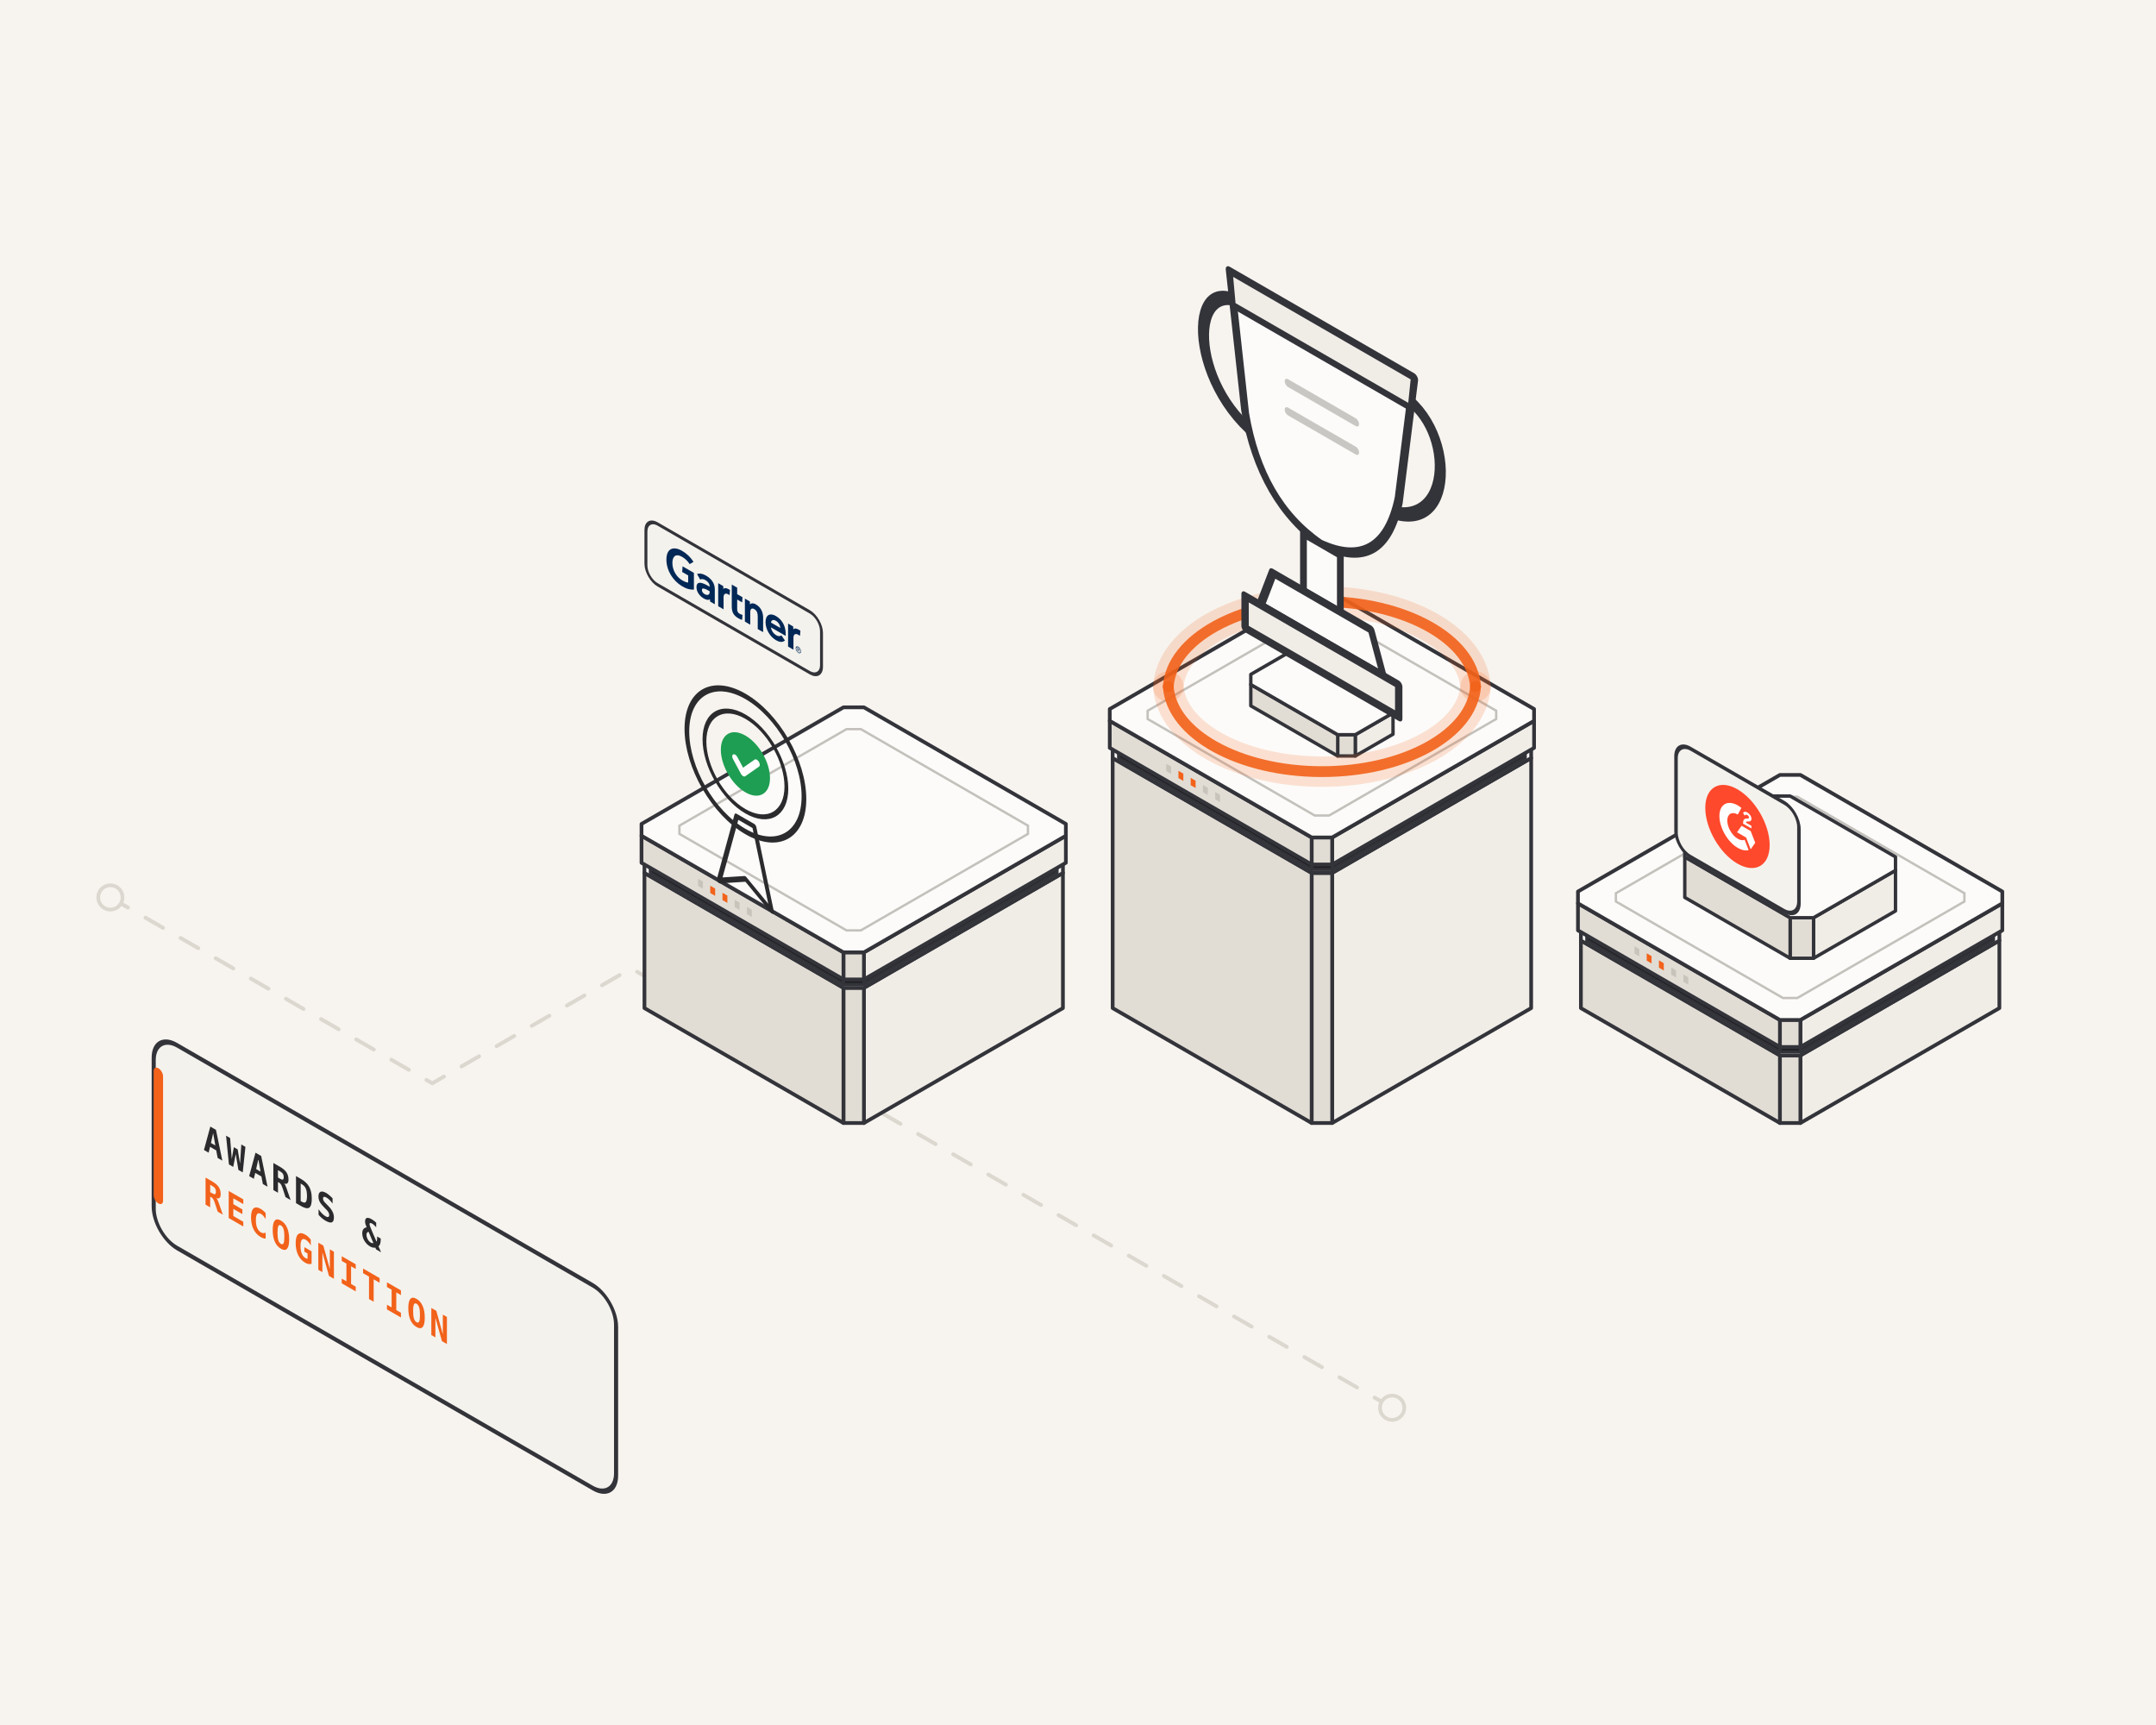
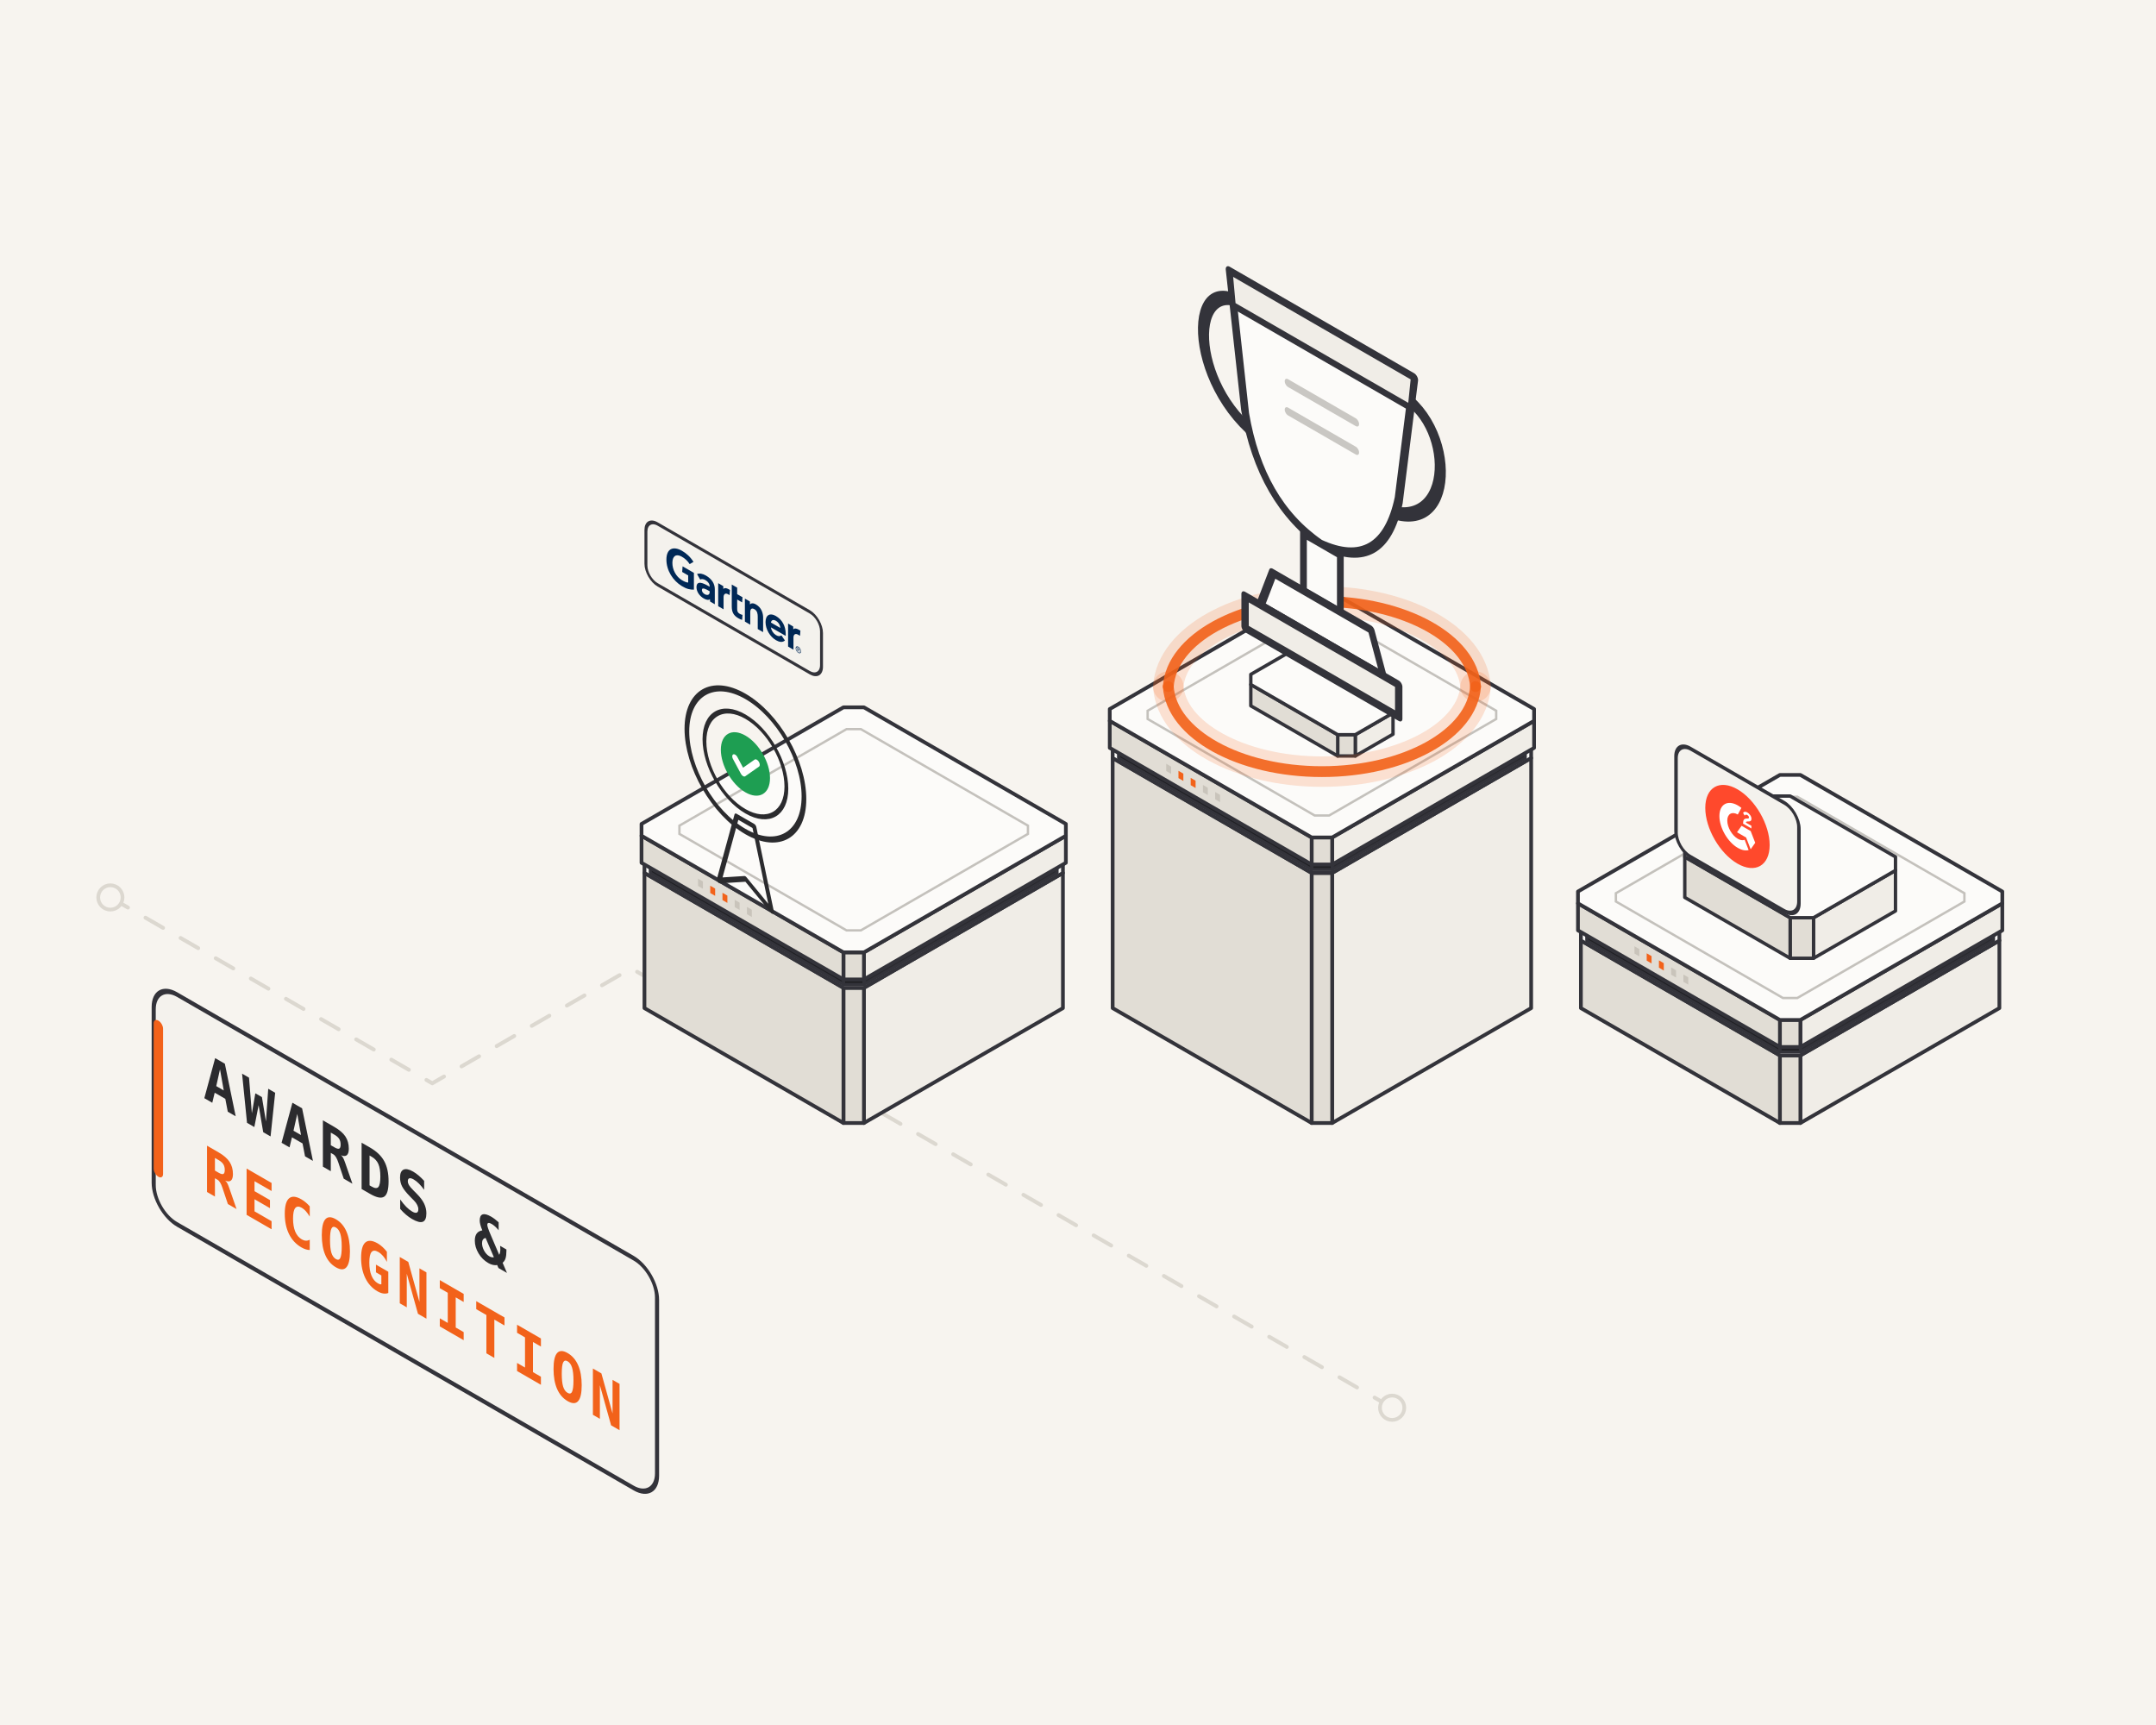
<svg xmlns="http://www.w3.org/2000/svg" viewBox="-353.096 -200.552 638.037 510.429" role="img" aria-label="awards illustration" data-content="-307.611 -134.425 239.456 243.750">
  <rect x="-4000" y="-4000" width="8000" height="8000" fill="#F7F4EF" />
  <path d="M-320.43 65.00 L-225.17 120.00 L-166.28 86.00 L58.89 216.00" fill="none" stroke="#DCD8D0" stroke-width="1.15" stroke-dasharray="6 6" stroke-linejoin="round" stroke-linecap="round" />
  <circle cx="-320.43" cy="65.00" r="3.6" fill="#F7F4EF" stroke="#DCD8D0" stroke-width="1.1" />
  <circle cx="58.89" cy="216.00" r="3.6" fill="#F7F4EF" stroke="#DCD8D0" stroke-width="1.1" />
  <g>
    <polygon points="-38.54,97.75 -97.43,131.75 -97.43,91.75 -38.54,57.75" fill="#F0EDE7" stroke="#33333A" stroke-width="1.10" stroke-linejoin="round" />
    <polygon points="-97.43,131.75 -103.49,131.75 -103.49,91.75 -97.43,91.75" fill="#E1DDD5" stroke="#33333A" stroke-width="1.10" stroke-linejoin="round" />
    <polygon points="-103.49,131.75 -162.38,97.75 -162.38,57.75 -103.49,91.75" fill="#E1DDD5" stroke="#33333A" stroke-width="1.10" stroke-linejoin="round" />
    <polygon points="-97.43,20.25 -38.54,54.25 -38.54,57.75 -97.43,91.75 -103.49,91.75 -162.38,57.75 -162.38,54.25 -103.49,20.25" fill="#FCFBF9" stroke="#33333A" stroke-width="1.10" stroke-linejoin="round" />
  </g>
  <g>
    <polygon points="-40.27,57.75 -97.43,90.75 -97.43,87.75 -40.27,54.75" fill="#2A2A2F" stroke="#33333A" stroke-width="0.90" stroke-linejoin="round" />
    <polygon points="-97.43,90.75 -103.49,90.75 -103.49,87.75 -97.43,87.75" fill="#202024" stroke="#33333A" stroke-width="0.90" stroke-linejoin="round" />
    <polygon points="-103.49,90.75 -160.65,57.75 -160.65,54.75 -103.49,87.75" fill="#202024" stroke="#33333A" stroke-width="0.90" stroke-linejoin="round" />
    <polygon points="-97.43,18.25 -40.27,51.25 -40.27,54.75 -97.43,87.75 -103.49,87.75 -160.65,54.75 -160.65,51.25 -103.49,18.25" fill="#34343A" stroke="#33333A" stroke-width="0.90" stroke-linejoin="round" />
  </g>
  <g>
    <polygon points="-37.67,54.75 -97.43,89.25 -97.43,81.25 -37.67,46.75" fill="#F0EDE7" stroke="#33333A" stroke-width="1.10" stroke-linejoin="round" />
    <polygon points="-97.43,89.25 -103.49,89.25 -103.49,81.25 -97.43,81.25" fill="#E1DDD5" stroke="#33333A" stroke-width="1.10" stroke-linejoin="round" />
    <polygon points="-103.49,89.25 -163.25,54.75 -163.25,46.75 -103.49,81.25" fill="#E1DDD5" stroke="#33333A" stroke-width="1.10" stroke-linejoin="round" />
    <polygon points="-97.43,8.75 -37.67,43.25 -37.67,46.75 -97.43,81.25 -103.49,81.25 -163.25,46.75 -163.25,43.25 -103.49,8.75" fill="#FCFBF9" stroke="#33333A" stroke-width="1.10" stroke-linejoin="round" />
  </g>
  <g>
    <polygon points="100.03,97.75 41.14,131.75 41.14,57.75 100.03,23.75" fill="#F0EDE7" stroke="#33333A" stroke-width="1.10" stroke-linejoin="round" />
    <polygon points="41.14,131.75 35.07,131.75 35.07,57.75 41.14,57.75" fill="#E1DDD5" stroke="#33333A" stroke-width="1.10" stroke-linejoin="round" />
    <polygon points="35.07,131.75 -23.82,97.75 -23.82,23.75 35.07,57.75" fill="#E1DDD5" stroke="#33333A" stroke-width="1.10" stroke-linejoin="round" />
    <polygon points="41.14,-13.75 100.03,20.25 100.03,23.75 41.14,57.75 35.07,57.75 -23.82,23.75 -23.82,20.25 35.07,-13.75" fill="#FCFBF9" stroke="#33333A" stroke-width="1.10" stroke-linejoin="round" />
  </g>
  <polygon points="-98.34,15.20 -48.89,43.76 -48.89,46.20 -98.34,74.75 -102.58,74.75 -152.03,46.20 -152.03,43.76 -102.58,15.20" fill="none" opacity="0.50" stroke="#8C8880" stroke-width="0.70" />
  <polygon points="-146.53,61.60 -145.08,62.44 -145.08,60.28 -146.53,59.44" fill="#C9C4BB" stroke="none" stroke-width="1.00" opacity="1.00" stroke-linejoin="round" />
  <polygon points="-142.91,63.69 -141.46,64.53 -141.46,62.37 -142.91,61.53" fill="#F2621A" stroke="none" stroke-width="1.00" opacity="1.00" stroke-linejoin="round" />
  <polygon points="-139.29,65.78 -137.84,66.62 -137.84,64.46 -139.29,63.62" fill="#F2621A" stroke="none" stroke-width="1.00" opacity="1.00" stroke-linejoin="round" />
  <polygon points="-135.67,67.87 -134.22,68.71 -134.22,66.55 -135.67,65.71" fill="#C9C4BB" stroke="none" stroke-width="1.00" opacity="1.00" stroke-linejoin="round" />
  <polygon points="-132.05,69.96 -130.60,70.80 -130.60,68.64 -132.05,67.80" fill="#C9C4BB" stroke="none" stroke-width="1.00" opacity="1.00" stroke-linejoin="round" />
  <g>
    <polygon points="98.29,23.75 41.14,56.75 41.14,53.75 98.29,20.75" fill="#2A2A2F" stroke="#33333A" stroke-width="0.90" stroke-linejoin="round" />
    <polygon points="41.14,56.75 35.07,56.75 35.07,53.75 41.14,53.75" fill="#202024" stroke="#33333A" stroke-width="0.90" stroke-linejoin="round" />
    <polygon points="35.07,56.75 -22.08,23.75 -22.08,20.75 35.07,53.75" fill="#202024" stroke="#33333A" stroke-width="0.90" stroke-linejoin="round" />
    <polygon points="41.14,-15.75 98.29,17.25 98.29,20.75 41.14,53.75 35.07,53.75 -22.08,20.75 -22.08,17.25 35.07,-15.75" fill="#34343A" stroke="#33333A" stroke-width="0.90" stroke-linejoin="round" />
  </g>
  <g>
    <polygon points="100.89,20.75 41.14,55.25 41.14,47.25 100.89,12.75" fill="#F0EDE7" stroke="#33333A" stroke-width="1.10" stroke-linejoin="round" />
    <polygon points="41.14,55.25 35.07,55.25 35.07,47.25 41.14,47.25" fill="#E1DDD5" stroke="#33333A" stroke-width="1.10" stroke-linejoin="round" />
    <polygon points="35.07,55.25 -24.68,20.75 -24.68,12.75 35.07,47.25" fill="#E1DDD5" stroke="#33333A" stroke-width="1.10" stroke-linejoin="round" />
    <polygon points="41.14,-25.25 100.89,9.25 100.89,12.75 41.14,47.25 35.07,47.25 -24.68,12.75 -24.68,9.25 35.07,-25.25" fill="#FCFBF9" stroke="#33333A" stroke-width="1.10" stroke-linejoin="round" />
  </g>
  <g>
    <polygon points="238.59,97.75 179.70,131.75 179.70,111.75 238.59,77.75" fill="#F0EDE7" stroke="#33333A" stroke-width="1.10" stroke-linejoin="round" />
    <polygon points="179.70,131.75 173.64,131.75 173.64,111.75 179.70,111.75" fill="#E1DDD5" stroke="#33333A" stroke-width="1.10" stroke-linejoin="round" />
    <polygon points="173.64,131.75 114.75,97.75 114.75,77.75 173.64,111.75" fill="#E1DDD5" stroke="#33333A" stroke-width="1.10" stroke-linejoin="round" />
    <polygon points="179.70,40.25 238.59,74.25 238.59,77.75 179.70,111.75 173.64,111.75 114.75,77.75 114.75,74.25 173.64,40.25" fill="#FCFBF9" stroke="#33333A" stroke-width="1.10" stroke-linejoin="round" />
  </g>
  <polygon points="40.23,-18.80 89.68,9.76 89.68,12.20 40.23,40.76 35.98,40.76 -13.47,12.20 -13.47,9.76 35.98,-18.80" fill="none" opacity="0.50" stroke="#8C8880" stroke-width="0.70" />
  <polygon points="-7.97,27.60 -6.52,28.44 -6.52,26.28 -7.97,25.44" fill="#C9C4BB" stroke="none" stroke-width="1.00" opacity="1.00" stroke-linejoin="round" />
  <polygon points="-4.35,29.69 -2.90,30.53 -2.90,28.37 -4.35,27.53" fill="#F2621A" stroke="none" stroke-width="1.00" opacity="1.00" stroke-linejoin="round" />
  <polygon points="-0.73,31.78 0.72,32.62 0.72,30.46 -0.73,29.62" fill="#F2621A" stroke="none" stroke-width="1.00" opacity="1.00" stroke-linejoin="round" />
  <polygon points="2.89,33.87 4.34,34.71 4.34,32.55 2.89,31.71" fill="#C9C4BB" stroke="none" stroke-width="1.00" opacity="1.00" stroke-linejoin="round" />
  <polygon points="6.51,35.96 7.96,36.80 7.96,34.64 6.51,33.80" fill="#C9C4BB" stroke="none" stroke-width="1.00" opacity="1.00" stroke-linejoin="round" />
  <g>
    <polygon points="236.86,77.75 179.70,110.75 179.70,107.75 236.86,74.75" fill="#2A2A2F" stroke="#33333A" stroke-width="0.90" stroke-linejoin="round" />
    <polygon points="179.70,110.75 173.64,110.75 173.64,107.75 179.70,107.75" fill="#202024" stroke="#33333A" stroke-width="0.90" stroke-linejoin="round" />
    <polygon points="173.64,110.75 116.48,77.75 116.48,74.75 173.64,107.75" fill="#202024" stroke="#33333A" stroke-width="0.90" stroke-linejoin="round" />
    <polygon points="179.70,38.25 236.86,71.25 236.86,74.75 179.70,107.75 173.64,107.75 116.48,74.75 116.48,71.25 173.64,38.25" fill="#34343A" stroke="#33333A" stroke-width="0.90" stroke-linejoin="round" />
  </g>
  <g>
    <polygon points="239.46,74.75 179.70,109.25 179.70,101.25 239.46,66.75" fill="#F0EDE7" stroke="#33333A" stroke-width="1.10" stroke-linejoin="round" />
    <polygon points="179.70,109.25 173.64,109.25 173.64,101.25 179.70,101.25" fill="#E1DDD5" stroke="#33333A" stroke-width="1.10" stroke-linejoin="round" />
    <polygon points="173.64,109.25 113.88,74.75 113.88,66.75 173.64,101.25" fill="#E1DDD5" stroke="#33333A" stroke-width="1.10" stroke-linejoin="round" />
    <polygon points="179.70,28.75 239.46,63.25 239.46,66.75 179.70,101.25 173.64,101.25 113.88,66.75 113.88,63.25 173.64,28.75" fill="#FCFBF9" stroke="#33333A" stroke-width="1.10" stroke-linejoin="round" />
  </g>
  <polygon points="178.79,35.20 228.24,63.76 228.24,66.20 178.79,94.76 174.55,94.76 125.10,66.20 125.10,63.76 174.55,35.20" fill="none" opacity="0.50" stroke="#8C8880" stroke-width="0.70" />
  <polygon points="130.60,81.60 132.04,82.44 132.04,80.28 130.60,79.44" fill="#C9C4BB" stroke="none" stroke-width="1.00" opacity="1.00" stroke-linejoin="round" />
  <polygon points="134.22,83.69 135.66,84.53 135.66,82.37 134.22,81.53" fill="#F2621A" stroke="none" stroke-width="1.00" opacity="1.00" stroke-linejoin="round" />
  <polygon points="137.84,85.78 139.28,86.62 139.28,84.46 137.84,83.62" fill="#F2621A" stroke="none" stroke-width="1.00" opacity="1.00" stroke-linejoin="round" />
  <polygon points="141.46,87.87 142.90,88.71 142.90,86.55 141.46,85.71" fill="#C9C4BB" stroke="none" stroke-width="1.00" opacity="1.00" stroke-linejoin="round" />
  <polygon points="145.08,89.96 146.52,90.80 146.52,88.64 145.08,87.80" fill="#C9C4BB" stroke="none" stroke-width="1.00" opacity="1.00" stroke-linejoin="round" />
  <g>
    <polygon points="207.85,69.00 183.60,83.00 183.60,71.00 207.85,57.00" fill="#F0EDE7" stroke="#33333A" stroke-width="1.00" stroke-linejoin="round" />
    <polygon points="183.60,83.00 176.67,83.00 176.67,71.00 183.60,71.00" fill="#E1DDD5" stroke="#33333A" stroke-width="1.00" stroke-linejoin="round" />
    <polygon points="176.67,83.00 145.49,65.00 145.49,53.00 176.67,71.00" fill="#E1DDD5" stroke="#33333A" stroke-width="1.00" stroke-linejoin="round" />
    <polygon points="176.67,35.00 207.85,53.00 207.85,57.00 183.60,71.00 176.67,71.00 145.49,53.00 145.49,49.00 169.74,35.00" fill="#FCFBF9" stroke="#33333A" stroke-width="1.00" stroke-linejoin="round" />
  </g>
  <g transform="matrix(0.86603,0.5,0,1,142.03,17.00)">
    <rect x="1" y="1" width="42" height="32" rx="5" fill="#F4F2ED" stroke="#33333A" stroke-width="1.2" />
    <g transform="translate(11,5)">
      <g data-logo="22.00 22.00">
        <g opacity="1.00" transform="translate(0.000,0.000) scale(0.022)">
          <circle cx="500" cy="500" r="500" fill="#ff492c">
 </circle>
          <path d="M716.4,383H631c2.3-13.4,10.6-20.9,27.4-29.4l15.7-8c28.1-14.4,43.1-30.7,43.1-57.3,0-16.7-6.5-29.9-19.4-39.4s-28.1-14.2-45.9-14.2A70.8,70.8,0,0,0,613,245.8c-11.7,7.2-20.4,16.5-25.8,28.1l24.7,24.8c9.6-19.4,23.5-28.9,41.8-28.9,15.5,0,25,8,25,19.1,0,9.3-4.6,17-22.4,26l-10.1,4.9c-21.9,11.1-37.1,23.8-45.9,38.2s-13.1,32.5-13.1,54.4v6H716.4Z" fill="#fff">
 </path>
          <polygon points="705 459.2 563.6 459.2 492.9 581.6 634.3 581.6 705 704.1 775.7 581.6 705 459.2" fill="#fff">
 </polygon>
          <path d="M505.1,663.3c-90,0-163.3-73.3-163.3-163.3s73.3-163.3,163.3-163.3L561,219.8a286.4,286.4,0,0,0-55.9-5.5c-157.8,0-285.7,127.9-285.7,285.7S347.3,785.7,505.1,785.7a283.9,283.9,0,0,0,168.2-54.8L611.5,623.7A162.8,162.8,0,0,1,505.1,663.3Z" fill="#fff">
 </path>
        </g>
      </g>
    </g>
  </g>
  <g transform="matrix(0.86603,0.5,0,1,-161.08,-14.00)">
    <circle cx="33.0" cy="23.0" r="20.0" fill="none" stroke="#2B2B2E" stroke-width="1.6" />
    <circle cx="33.0" cy="23.0" r="14.0" fill="none" stroke="#2B2B2E" stroke-width="1.3" />
    <path d="M30.0 40.0 l-6 22 l9 -5 l9 5 l-6 -22 z" fill="none" stroke="#2B2B2E" stroke-width="1.5" stroke-linejoin="round" />
    <circle cx="33.0" cy="23.0" r="8.4" fill="#1E9E52" />
    <path d="M29.5 23.0 l2.7 3.0 l4.7 -5.2" stroke="#fff" stroke-width="2" fill="none" stroke-linecap="round" stroke-linejoin="round" />
  </g>
  <g transform="matrix(0.86603,0.5,0,1,-162.81,-49.00)">
    <rect x="1" y="1" width="60" height="18" rx="4" fill="#F4F2ED" stroke="#33333A" stroke-width="1" />
    <g transform="translate(8,4)">
      <g data-logo="46.00 12.00">
        <g opacity="1.00" transform="translate(0.000,0.768) scale(0.10259)">
          <path d="M446.3 33.1 445 48.6h-6.4c-10.1 0-15.4 8.1-15.4 15.9v35h-17.9V33.1h17l.4 8.3c3.6-5.7 9.8-8.3 17.5-8.3zM322.1 99.5h-17.9V64.4c0-7.4-.7-16.6-11-16.6-10 0-13.9 7.2-13.9 15.5v36.1h-17.9V33.1H278l.4 8.5c3.6-5.7 10.2-10.1 20-10.1 18.1 0 23.8 12.9 23.8 26.3zM253.5 84l-1.3 15.1c-4.2 1.1-8.4 1.7-12.7 1.6-16.9 0-21.8-7.8-21.8-23.3v-63h18v18.7h17.8l-1.2 15.5h-16.6V76c0 6.3 1.7 9.6 8.1 9.6 3.3.1 6.6-.5 9.7-1.6m-41.7-50.9-1.4 15.5h-4.9c-10.1 0-15.1 8.1-15.1 15.9v35h-17.9V33.1h16.9l.3 8.3c3.6-5.6 9.8-8.3 17.5-8.3zM91.6 92.2c-12.2 6.5-24.3 10.3-40.4 9.8C21.5 101.1 0 82.6 0 51.4 0 20.3 21.7.5 51.3 0c15-.2 28.4 3.6 38.9 12.8L77.5 25.6C71 20 61.5 16.8 50 17.3c-18.6.8-29.8 14.4-30.1 33-.3 20.1 12.1 34 31.4 34.5 9.1.2 15.6-1 21.2-3.5V60.7h-20l1.4-16.9h37.7zm305.8-19.5h-49.2c1.4 8.5 8.1 13.6 16.4 13.9 8.1.2 12.6-2.2 18.5-8.2l11.7 8.9c-8.3 10.3-18.3 14-29.7 14-20 0-34.9-14-34.9-34.8s14.9-34.8 34.2-34.8c21.3 0 33 12.9 33 35.8zm-18-13.9c-.6-8.4-6.8-13.7-15.5-13.3-8.6.3-14.5 6-15.7 13.3zM161.2 56v43.5h-15.8L145 93c-4.8 6-12.7 8.2-20.8 8.2-12.2 0-23.7-6-24-20-.3-22 24.8-23.6 40.6-23.6h3.2v-.9c0-7.3-4.8-11.2-13.9-11.2-6.6 0-12.9 2.5-17.7 7.1L102 42c8.3-6.9 18.8-10.6 29.6-10.5 20.5 0 29.6 9.5 29.6 24.5M144 70.6h-2.5c-8.5 0-23.4.4-23.3 9.3.1 12.5 25.8 8.5 25.8-6.6zm288.3 21.2c.1-4 3.5-7.2 7.5-7 4 .1 7.2 3.5 7 7.5-.1 3.9-3.3 7-7.2 7-4 0-7.2-3.3-7.2-7.2-.1-.1-.1-.2-.1-.3m7.3 9c4.9-.1 8.9-4.1 8.8-9.1-.1-4.9-4.1-8.9-9.1-8.8-4.9.1-8.8 4-8.8 8.9s3.9 8.9 8.9 9zm-1.9-8.3h1.8l2.7 4.4h1.7l-2.9-4.5c1.5-.2 2.6-1 2.6-2.8 0-2-1.2-2.9-3.6-2.9h-3.9V97h1.6zm0-1.3V88h2.1c1.1 0 2.2.2 2.2 1.5 0 1.6-1.2 1.7-2.5 1.7z" style="fill:#002856" />
        </g>
      </g>
    </g>
  </g>
  <path d="M-7.36 2.60 A45.5 26.2 0 0 1 83.57 2.60" fill="none" stroke="#F2621A" stroke-width="9.0" opacity=".18" stroke-linecap="round" />
  <path d="M-7.36 2.60 A45.5 26.2 0 0 1 83.57 2.60" fill="none" stroke="#F2621A" stroke-width="3.2" opacity=".9" stroke-linecap="round" />
  <g>
    <polygon points="59.15,16.70 47.98,23.15 47.98,16.85 59.15,10.40" fill="#F0EDE7" stroke="#33333A" stroke-width="1.00" stroke-linejoin="round" />
    <polygon points="47.98,23.15 42.78,23.15 42.78,16.85 47.98,16.85" fill="#E1DDD5" stroke="#33333A" stroke-width="1.00" stroke-linejoin="round" />
    <polygon points="42.78,23.15 17.06,8.30 17.06,2.00 42.78,16.85" fill="#E1DDD5" stroke="#33333A" stroke-width="1.00" stroke-linejoin="round" />
    <polygon points="33.43,-7.45 59.15,7.40 59.15,10.40 47.98,16.85 42.78,16.85 17.06,2.00 17.06,-1.00 28.23,-7.45" fill="#FCFBF9" stroke="#33333A" stroke-width="1.00" stroke-linejoin="round" />
  </g>
  <g transform="matrix(0.90933,0.525,0,1.05,0.82,-134.43)">
    <path d="M17 15 C-3 13 -3 47 21 50" fill="none" stroke="#33333A" stroke-width="3.6" stroke-linecap="round" />
    <path d="M65 15 C85 13 85 47 61 50" fill="none" stroke="#33333A" stroke-width="3.6" stroke-linecap="round" />
    <path d="M11 8 L71 8 L66 45 Q61 68 41 70 Q21 68 16 45 Z" fill="#FCFBF9" stroke="#33333A" stroke-width="2.6" stroke-linejoin="round" />
    <path d="M11 8 L71 8 L70 17 L12 17 Z" fill="#F0EDE7" stroke="#33333A" stroke-width="2.0" stroke-linejoin="round" />
    <path d="M35 70 L47 70 L47 86 L35 86 Z" fill="#FCFBF9" stroke="#33333A" stroke-width="2.2" stroke-linejoin="round" />
    <path d="M25 86 L57 86 L61 97 L21 97 Z" fill="#FCFBF9" stroke="#33333A" stroke-width="2.4" stroke-linejoin="round" />
    <path d="M16 97 L66 97 L66 106 L16 106 Z" fill="#F0EDE7" stroke="#33333A" stroke-width="2.4" stroke-linejoin="round" />
    <path d="M30 30 h22 M30 38 h22" stroke="#8C8880" stroke-width="2.2" stroke-linecap="round" opacity=".45" />
  </g>
  <path d="M-7.36 2.60 A45.5 26.2 0 0 0 83.57 2.60" fill="none" stroke="#F2621A" stroke-width="9.0" opacity=".18" stroke-linecap="round" />
  <path d="M-7.36 2.60 A45.5 26.2 0 0 0 83.57 2.60" fill="none" stroke="#F2621A" stroke-width="3.2" opacity=".9" stroke-linecap="round" />
-   <g transform="matrix(0.86603,0.5,0,1,-307.61,104.75)">
-     <rect x="0" y="0" width="158" height="60" rx="8" fill="#F4F2ED" stroke="#33333A" stroke-width="1.4" />
-     <rect x="0" y="10" width="3.2" height="40.0" rx="1.6" fill="#F2621A" />
-     <text x="17.0" y="26.4" font-family="ui-monospace,SFMono-Regular,Menlo,monospace" font-size="11.0" font-weight="700" letter-spacing=".10em" fill="#2B2B2E" text-anchor="start">AWARDS &amp;</text>
-     <text x="17.0" y="42.3" font-family="ui-monospace,SFMono-Regular,Menlo,monospace" font-size="11.0" font-weight="700" letter-spacing=".10em" fill="#F2621A" text-anchor="start">RECOGNITION</text>
+   <g transform="matrix(0.86603,0.5,0,1,-307.61,89.75)">
+     <rect x="0" y="0" width="172" height="68" rx="8" fill="#F4F2ED" stroke="#33333A" stroke-width="1.4" />
+     <rect x="0" y="10.9" width="3.2" height="46.2" rx="1.6" fill="#F2621A" />
+     <text x="17.0" y="26.0" font-family="ui-monospace,SFMono-Regular,Menlo,monospace" font-size="18.8" font-weight="700" letter-spacing=".10em" fill="#2B2B2E" text-anchor="start">AWARDS &amp;</text>
+     <text x="17.0" y="53.3" font-family="ui-monospace,SFMono-Regular,Menlo,monospace" font-size="18.8" font-weight="700" letter-spacing=".10em" fill="#F2621A" text-anchor="start">RECOGNITION</text>
  </g>
</svg>
